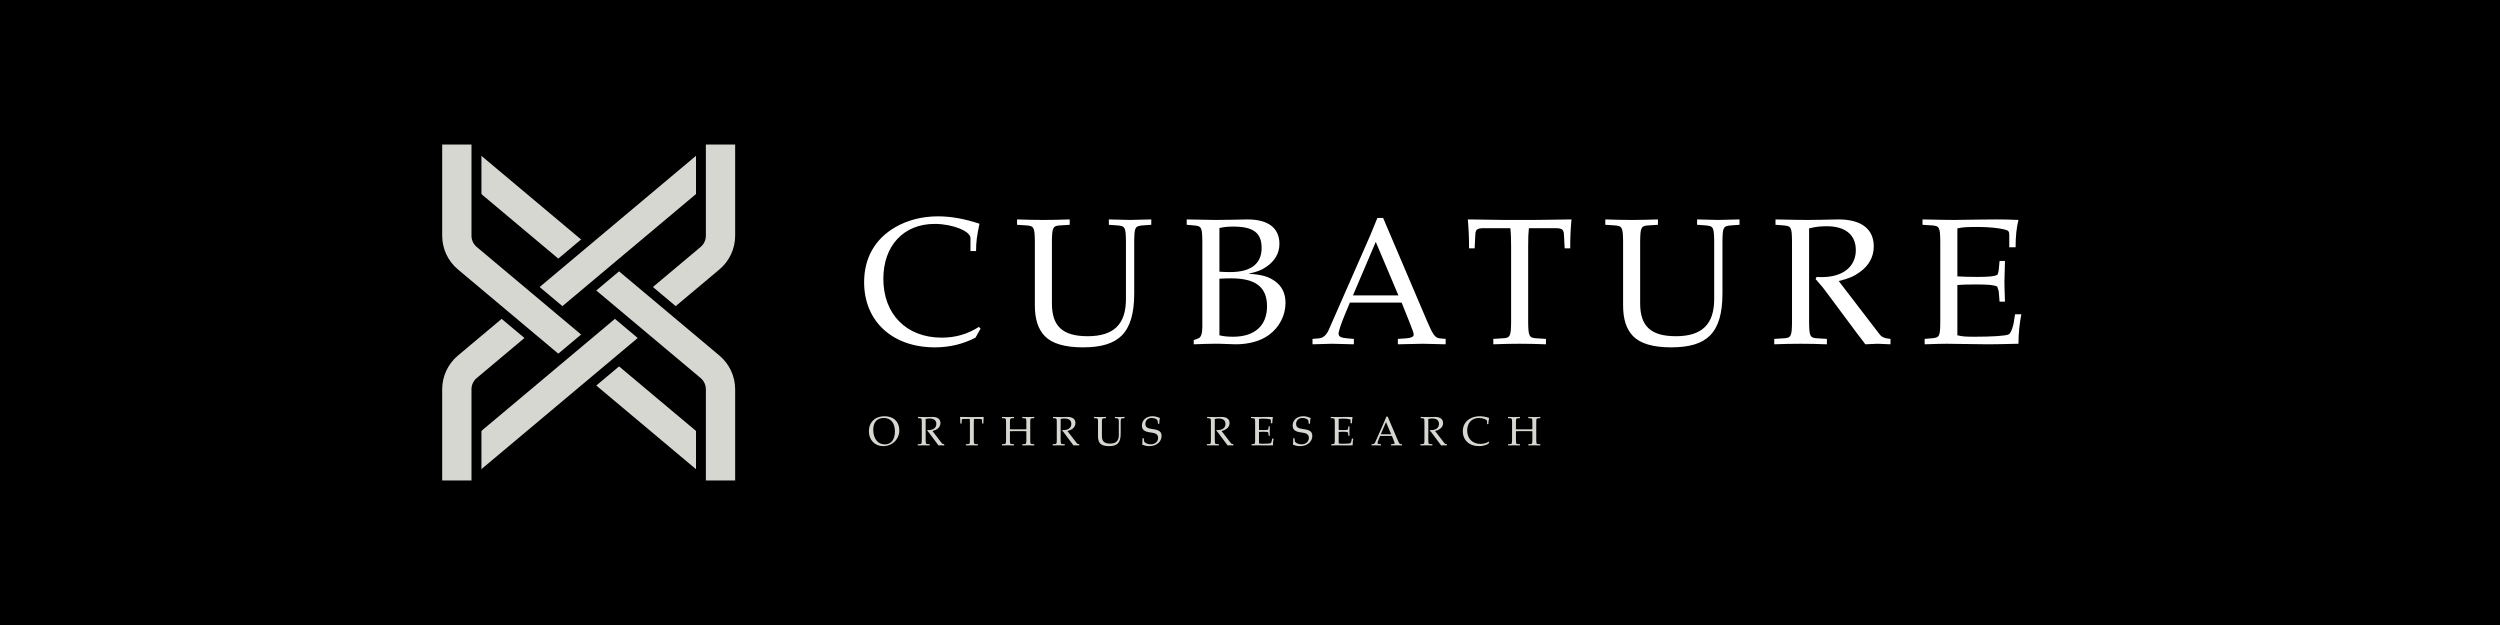
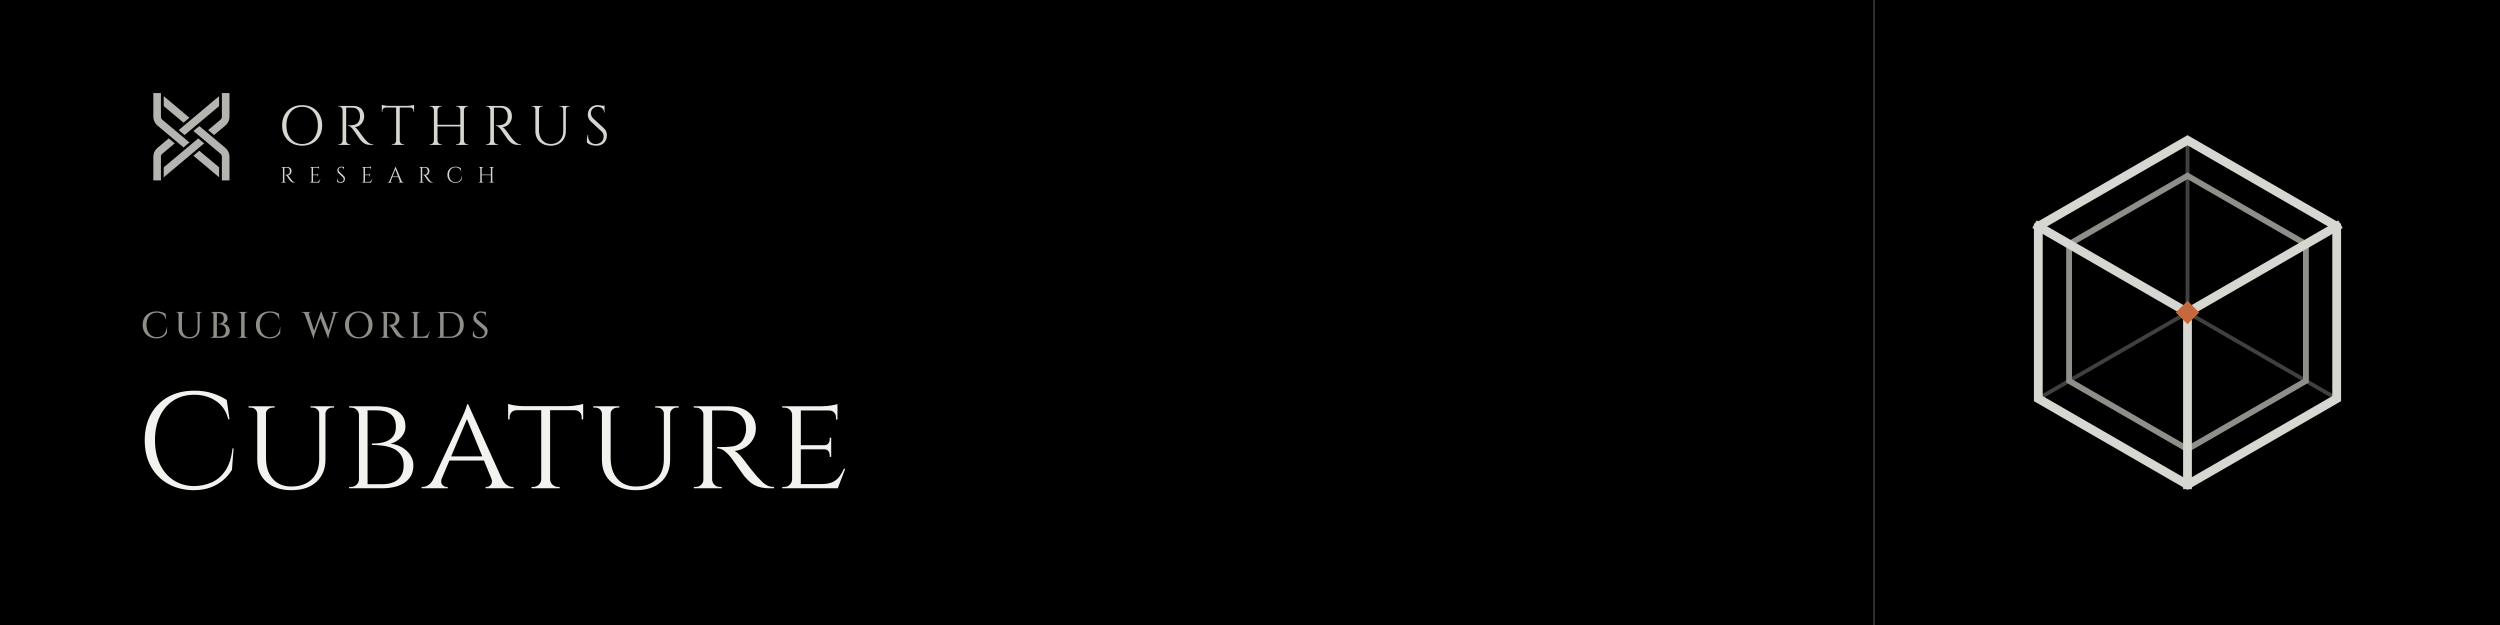
- <svg xmlns="http://www.w3.org/2000/svg" viewBox="0 0 1280 320" width="1280" height="320" role="img" aria-label="Cubature by Orthrus Research">
-   <rect width="1280" height="320" fill="#000000" />
-   <g transform="translate(301.4 160)">
-     <clipPath id="b0c">
+ <svg xmlns="http://www.w3.org/2000/svg" width="1280" height="320" viewBox="0 0 1280 320" role="img" aria-label="Cubature, by Orthrus Research">
+   <rect width="1280" height="320" fill="#000" />
+   <svg x="72" y="44" width="52" height="52" viewBox="-100 -100 200 200">
+     <clipPath id="m0c">
      <rect x="-200" y="-100" width="255" height="200" />
    </clipPath>
-     <mask id="b0m" maskUnits="userSpaceOnUse" x="-100" y="-100" width="200" height="200">
-       <rect x="-100" y="-100" width="200" height="200" fill="#fff" />
+     <mask id="m0m" maskUnits="userSpaceOnUse" x="-100" y="-100" width="200" height="200">
+       <rect x="-100" y="-100" width="200" height="200" fill="#D6D7D1" />
      <path d="M22.98 5.05L-22.98 43.62" stroke="#000" stroke-width="25" />
    </mask>
-     <g clip-path="url(#b0c)">
-       <path d="M-67.5 -86L-67.5 -39.3A15 15 0 0 0 -62.14 -27.81L106.39 113.6" fill="none" stroke="#D6D7D1" stroke-width="15" mask="url(#b0m)" />
+     <g clip-path="url(#m0c)">
+       <path d="M-67.5 -86L-67.5 -39.3A15 15 0 0 0 -62.14 -27.81L106.39 113.6" fill="none" stroke="#D6D7D1" stroke-width="15" mask="url(#m0m)" />
    </g>
-     <clipPath id="b1c">
+     <clipPath id="m1c">
      <rect x="-55" y="-100" width="255" height="200" />
    </clipPath>
-     <mask id="b1m" maskUnits="userSpaceOnUse" x="-100" y="-100" width="200" height="200">
-       <rect x="-100" y="-100" width="200" height="200" fill="#fff" />
+     <mask id="m1m" maskUnits="userSpaceOnUse" x="-100" y="-100" width="200" height="200">
+       <rect x="-100" y="-100" width="200" height="200" fill="#D6D7D1" />
      <path d="M22.98 -43.62L-22.98 -5.05" stroke="#000" stroke-width="25" />
    </mask>
-     <g clip-path="url(#b1c)">
-       <path d="M67.5 86L67.5 39.3A15 15 0 0 0 62.14 27.81L-106.39 -113.6" fill="none" stroke="#D6D7D1" stroke-width="15" mask="url(#b1m)" />
+     <g clip-path="url(#m1c)">
+       <path d="M67.5 86L67.5 39.3A15 15 0 0 0 62.14 27.81L-106.39 -113.6" fill="none" stroke="#D6D7D1" stroke-width="15" mask="url(#m1m)" />
    </g>
-     <clipPath id="b2c">
+     <clipPath id="m2c">
      <rect x="-200" y="-100" width="255" height="200" />
    </clipPath>
-     <mask id="b2m" maskUnits="userSpaceOnUse" x="-100" y="-100" width="200" height="200">
-       <rect x="-100" y="-100" width="200" height="200" fill="#fff" />
+     <mask id="m2m" maskUnits="userSpaceOnUse" x="-100" y="-100" width="200" height="200">
+       <rect x="-100" y="-100" width="200" height="200" fill="#D6D7D1" />
      <path d="M-51.98 -19.28L-6.02 19.28" stroke="#000" stroke-width="25" />
    </mask>
-     <g clip-path="url(#b2c)">
-       <path d="M-67.5 86L-67.5 39.3A15 15 0 0 1 -62.14 27.81L106.39 -113.6" fill="none" stroke="#D6D7D1" stroke-width="15" mask="url(#b2m)" />
+     <g clip-path="url(#m2c)">
+       <path d="M-67.5 86L-67.5 39.3A15 15 0 0 1 -62.14 27.81L106.39 -113.6" fill="none" stroke="#D6D7D1" stroke-width="15" mask="url(#m2m)" />
    </g>
-     <clipPath id="b3c">
+     <clipPath id="m3c">
      <rect x="-55" y="-100" width="255" height="200" />
    </clipPath>
-     <mask id="b3m" maskUnits="userSpaceOnUse" x="-100" y="-100" width="200" height="200">
-       <rect x="-100" y="-100" width="200" height="200" fill="#fff" />
+     <mask id="m3m" maskUnits="userSpaceOnUse" x="-100" y="-100" width="200" height="200">
+       <rect x="-100" y="-100" width="200" height="200" fill="#D6D7D1" />
      <path d="M6.02 -19.28L51.98 19.28" stroke="#000" stroke-width="25" />
    </mask>
-     <g clip-path="url(#b3c)">
-       <path d="M67.5 -86L67.5 -39.3A15 15 0 0 1 62.14 -27.81L-106.39 113.6" fill="none" stroke="#D6D7D1" stroke-width="15" mask="url(#b3m)" />
+     <g clip-path="url(#m3c)">
+       <path d="M67.5 -86L67.5 -39.3A15 15 0 0 1 62.14 -27.81L-106.39 113.6" fill="none" stroke="#D6D7D1" stroke-width="15" mask="url(#m3m)" />
+     </g>
+   </svg>
+   <g transform="translate(142.45 74.19)">
+     <g fill="#d6d7d1">
+       <path transform="translate(0.00 0.00) scale(0.02852 -0.02852)" d="M429,714Q536,714 617,668.5Q698,623 743.5,541Q789,459 789,350Q789,241 743.5,159Q698,77 617,31.5Q536,-14 429,-14Q323,-14 242,31.5Q161,77 115.5,159Q70,241 70,350Q70,459 115.5,541Q161,623 242,668.5Q323,714 429,714ZM429,16Q514,16 577.5,58Q641,100 676.5,175Q712,250 712,350Q712,450 676.5,525Q641,600 577.5,642Q514,684 429,684Q345,684 281.5,642Q218,600 182.5,525Q147,450 147,350Q147,250 182.5,175Q218,100 281.5,58Q345,16 429,16Z" />
+       <path transform="translate(29.03 0.00) scale(0.02852 -0.02852)" d="M189,700L330,700Q375,700 411.5,687Q448,674 473,649.5Q498,625 511.5,590.5Q525,556 525,512Q525,464 502.5,420Q480,376 441.5,348.5Q403,321 355,321Q372,314 392,292.5Q412,271 427,251Q427,251 440.5,231.5Q454,212 474.5,184Q495,156 516,129Q537,102 552,86Q572,64 592,47Q612,30 635.5,20Q659,10 688,10L688,0L633,0Q587,0 553.5,14Q520,28 497,48.5Q474,69 458,88Q455,92 441.5,111Q428,130 409.5,156.5Q391,183 373,209Q355,235 342,253.5Q329,272 327,275Q308,300 285,321Q262,342 235,342L235,352Q235,352 250.5,351.5Q266,351 288,352Q314,353 345,360Q376,367 403,389Q430,411 444,456Q447,467 449,483.5Q451,500 450,516Q449,584 415.5,624.5Q382,665 326,668Q298,670 268.5,669.5Q239,669 219,669Q199,669 199,669Q199,670 196.5,677.5Q194,685 191.5,692.5Q189,700 189,700ZM202,700L202,0L137,0L137,700L202,700ZM140,73L140,0L60,0L60,10Q60,10 66.5,10Q73,10 73,10Q99,10 117.5,28.5Q136,47 137,73L140,73ZM140,627L137,627Q136,653 117.5,671.5Q99,690 73,690Q73,690 66.5,690Q60,690 60,690L60,700L140,700L140,627ZM199,73L202,73Q202,47 221,28.5Q240,10 266,10Q266,10 272,10Q278,10 278,10L278,0L199,0L199,73Z" />
+       <path transform="translate(52.47 0.00) scale(0.02852 -0.02852)" d="M342,697L342,0L277,0L277,697L342,697ZM599,701L599,671L20,671L20,701L599,701ZM599,674L599,593L589,594L589,611Q589,636 571.5,653Q554,670 530,671L530,674L599,674ZM599,719L599,690L477,701Q499,701 523.5,704Q548,707 569,711Q590,715 599,719ZM280,73L280,0L200,0L200,10Q200,10 206.5,10Q213,10 213,10Q239,10 257.5,28.5Q276,47 277,73L280,73ZM339,73L342,73Q343,47 361.5,28.5Q380,10 406,10Q406,10 412.5,10Q419,10 419,10L419,0L339,0L339,73ZM89,674L89,671Q64,670 47,653Q30,636 30,611L30,594L20,593L20,674L89,674ZM20,719Q30,715 50.5,711Q71,707 96,704Q121,701 142,701L20,690L20,719Z" />
+       <path transform="translate(75.80 0.00) scale(0.02852 -0.02852)" d="M676,700L676,0L611,0L611,700L676,700ZM202,700L202,0L137,0L137,700L202,700ZM620,361L620,331L192,331L192,361L620,361ZM140,73L140,0L60,0L60,10Q60,10 66.5,10Q73,10 73,10Q99,10 117.5,28.5Q136,47 137,73L140,73ZM140,627L137,627Q136,653 117.5,671.5Q99,690 73,690Q73,690 66.5,690Q60,690 60,690L60,700L140,700L140,627ZM199,73L202,73Q203,47 221.5,28.5Q240,10 266,10Q266,10 272,10Q278,10 279,10L279,0L199,0L199,73ZM199,627L199,700L279,700L279,690Q278,690 272,690Q266,690 266,690Q240,690 221.5,671.5Q203,653 202,627L199,627ZM614,73L614,0L534,0L534,10Q535,10 541,10Q547,10 547,10Q573,10 592,28.5Q611,47 611,73L614,73ZM614,627L611,627Q611,653 592,671.5Q573,690 547,690Q547,690 541,690Q535,690 534,690L534,700L614,700L614,627ZM673,73L676,73Q677,47 695.5,28.5Q714,10 740,10Q740,10 746.5,10Q753,10 753,10L753,0L673,0L673,73ZM673,627L673,700L753,700L753,690Q753,690 746.5,690Q740,690 740,690Q714,690 695.5,671.5Q677,653 676,627L673,627Z" />
+       <path transform="translate(104.68 0.00) scale(0.02852 -0.02852)" d="M189,700L330,700Q375,700 411.5,687Q448,674 473,649.5Q498,625 511.5,590.5Q525,556 525,512Q525,464 502.5,420Q480,376 441.5,348.5Q403,321 355,321Q372,314 392,292.5Q412,271 427,251Q427,251 440.5,231.5Q454,212 474.5,184Q495,156 516,129Q537,102 552,86Q572,64 592,47Q612,30 635.5,20Q659,10 688,10L688,0L633,0Q587,0 553.5,14Q520,28 497,48.5Q474,69 458,88Q455,92 441.5,111Q428,130 409.5,156.5Q391,183 373,209Q355,235 342,253.5Q329,272 327,275Q308,300 285,321Q262,342 235,342L235,352Q235,352 250.5,351.5Q266,351 288,352Q314,353 345,360Q376,367 403,389Q430,411 444,456Q447,467 449,483.5Q451,500 450,516Q449,584 415.5,624.5Q382,665 326,668Q298,670 268.5,669.5Q239,669 219,669Q199,669 199,669Q199,670 196.5,677.5Q194,685 191.5,692.5Q189,700 189,700ZM202,700L202,0L137,0L137,700L202,700ZM140,73L140,0L60,0L60,10Q60,10 66.5,10Q73,10 73,10Q99,10 117.5,28.5Q136,47 137,73L140,73ZM140,627L137,627Q136,653 117.5,671.5Q99,690 73,690Q73,690 66.5,690Q60,690 60,690L60,700L140,700L140,627ZM199,73L202,73Q202,47 221,28.5Q240,10 266,10Q266,10 272,10Q278,10 278,10L278,0L199,0L199,73Z" />
+       <path transform="translate(128.27 0.00) scale(0.02852 -0.02852)" d="M184,700L184,260Q184,188 210.5,133Q237,78 285,47.5Q333,17 396,17Q463,17 513,46Q563,75 591,126.5Q619,178 619,247L619,700L666,700L666,247Q666,169 632.5,110.5Q599,52 538,19Q477,-14 396,-14Q313,-14 250.5,18.5Q188,51 153.5,109.5Q119,168 119,246L119,700L184,700ZM122,700L122,640L119,640Q119,662 103.5,676Q88,690 66,690Q66,690 58,690Q50,690 50,690L50,700L122,700ZM253,700L253,690Q253,690 245,690Q237,690 237,690Q215,690 199.5,676Q184,662 184,640L182,640L182,700L253,700ZM622,700L622,640L619,640Q619,662 603.5,676Q588,690 566,690Q566,690 558,690Q550,690 550,690L550,700L622,700ZM735,700L735,690Q735,690 727,690Q719,690 719,690Q697,690 681.5,676Q666,662 666,640L664,640L664,700L735,700Z" />
+       <path transform="translate(156.35 0.00) scale(0.02852 -0.02852)" d="M251,714Q267,714 285.5,712Q304,710 321.5,706.5Q339,703 353.5,699.5Q368,696 376,692L376,581L367,581Q367,629 334,656.5Q301,684 254,684Q199,684 165,649.5Q131,615 131,569Q131,550 139.5,524.5Q148,499 171,477L368,295Q398,267 408,235Q418,203 418,173Q418,90 367.5,38Q317,-14 231,-14Q207,-14 174.5,-9Q142,-4 111.5,8.5Q81,21 61,41Q58,57 58,81Q58,105 62,131.5Q66,158 73,180L82,180Q77,129 95,91Q113,53 147.5,33.5Q182,14 226,16Q281,19 320.5,54.5Q360,90 360,150Q360,179 350,202.5Q340,226 321,243L129,421Q99,449 87,482.5Q75,516 75,545Q75,587 95,626Q115,665 154.5,689.5Q194,714 251,714ZM376,704L376,683L300,683L300,704L376,704Z" />
    </g>
  </g>
-   <g font-family="Baskerville, 'Iowan Old Style', 'Palatino Linotype', 'Book Antiqua', Palatino, serif" text-rendering="geometricPrecision">
-     <text x="440.4" y="176" font-size="92" letter-spacing="14" fill="#FFFFFF">CUBATURE</text>
-     <text x="444.4" y="228" font-size="21" letter-spacing="8.5" fill="#D6D7D1">ORTHRUS RESEARCH</text>
+   <g transform="translate(143.29 93.48)">
+     <g fill="#d6d7d1">
+       <path transform="translate(0.00 0.00) scale(0.01141 -0.01141)" d="M189,700L330,700Q375,700 411.5,687Q448,674 473,649.5Q498,625 511.5,590.5Q525,556 525,512Q525,464 502.5,420Q480,376 441.5,348.5Q403,321 355,321Q372,314 392,292.5Q412,271 427,251Q427,251 440.5,231.5Q454,212 474.5,184Q495,156 516,129Q537,102 552,86Q572,64 592,47Q612,30 635.5,20Q659,10 688,10L688,0L633,0Q587,0 553.5,14Q520,28 497,48.5Q474,69 458,88Q455,92 441.5,111Q428,130 409.5,156.5Q391,183 373,209Q355,235 342,253.5Q329,272 327,275Q308,300 285,321Q262,342 235,342L235,352Q235,352 250.5,351.5Q266,351 288,352Q314,353 345,360Q376,367 403,389Q430,411 444,456Q447,467 449,483.5Q451,500 450,516Q449,584 415.5,624.5Q382,665 326,668Q298,670 268.5,669.5Q239,669 219,669Q199,669 199,669Q199,670 196.5,677.5Q194,685 191.5,692.5Q189,700 189,700ZM202,700L202,0L137,0L137,700L202,700ZM140,73L140,0L60,0L60,10Q60,10 66.5,10Q73,10 73,10Q99,10 117.5,28.5Q136,47 137,73L140,73ZM140,627L137,627Q136,653 117.5,671.5Q99,690 73,690Q73,690 66.5,690Q60,690 60,690L60,700L140,700L140,627ZM199,73L202,73Q202,47 221,28.5Q240,10 266,10Q266,10 272,10Q278,10 278,10L278,0L199,0L199,73Z" />
+       <path transform="translate(14.68 0.00) scale(0.01141 -0.01141)" d="M202,700L202,0L137,0L137,700L202,700ZM472,31L472,0L199,0L199,31L472,31ZM429,360L429,330L199,330L199,360L429,360ZM472,700L472,669L199,669L199,700L472,700ZM533,162L475,0L309,0L345,31Q398,31 431.5,47.5Q465,64 486,94Q507,124 523,162L533,162ZM429,332L429,266L419,266L419,281Q419,301 405,315.5Q391,330 371,330L371,332L429,332ZM429,424L429,358L371,358L371,360Q391,361 405,375.5Q419,390 419,410L419,424L429,424ZM472,672L472,592L462,592L462,610Q462,634 445,651.5Q428,669 403,670L403,672L472,672ZM472,718L472,689L350,700Q372,700 396.5,703Q421,706 442,710Q463,714 472,718ZM140,73L140,0L60,0L60,10Q60,10 66.5,10Q73,10 73,10Q99,10 117.5,28.5Q136,47 137,73L140,73ZM140,627L137,627Q137,653 118,671.5Q99,690 73,690Q73,690 67,690Q61,690 61,690L60,700L140,700L140,627Z" />
+       <path transform="translate(28.56 0.00) scale(0.01141 -0.01141)" d="M251,714Q267,714 285.5,712Q304,710 321.5,706.5Q339,703 353.5,699.5Q368,696 376,692L376,581L367,581Q367,629 334,656.5Q301,684 254,684Q199,684 165,649.5Q131,615 131,569Q131,550 139.5,524.5Q148,499 171,477L368,295Q398,267 408,235Q418,203 418,173Q418,90 367.5,38Q317,-14 231,-14Q207,-14 174.5,-9Q142,-4 111.5,8.5Q81,21 61,41Q58,57 58,81Q58,105 62,131.5Q66,158 73,180L82,180Q77,129 95,91Q113,53 147.5,33.5Q182,14 226,16Q281,19 320.5,54.5Q360,90 360,150Q360,179 350,202.5Q340,226 321,243L129,421Q99,449 87,482.5Q75,516 75,545Q75,587 95,626Q115,665 154.5,689.5Q194,714 251,714ZM376,704L376,683L300,683L300,704L376,704Z" />
+       <path transform="translate(41.28 0.00) scale(0.01141 -0.01141)" d="M202,700L202,0L137,0L137,700L202,700ZM472,31L472,0L199,0L199,31L472,31ZM429,360L429,330L199,330L199,360L429,360ZM472,700L472,669L199,669L199,700L472,700ZM533,162L475,0L309,0L345,31Q398,31 431.5,47.5Q465,64 486,94Q507,124 523,162L533,162ZM429,332L429,266L419,266L419,281Q419,301 405,315.5Q391,330 371,330L371,332L429,332ZM429,424L429,358L371,358L371,360Q391,361 405,375.5Q419,390 419,410L419,424L429,424ZM472,672L472,592L462,592L462,610Q462,634 445,651.5Q428,669 403,670L403,672L472,672ZM472,718L472,689L350,700Q372,700 396.5,703Q421,706 442,710Q463,714 472,718ZM140,73L140,0L60,0L60,10Q60,10 66.5,10Q73,10 73,10Q99,10 117.5,28.5Q136,47 137,73L140,73ZM140,627L137,627Q137,653 118,671.5Q99,690 73,690Q73,690 67,690Q61,690 61,690L60,700L140,700L140,627Z" />
+       <path transform="translate(55.16 0.00) scale(0.01141 -0.01141)" d="M359,714L655,6L570,6L339,619L359,714ZM144,73Q137,53 142,39Q147,25 158.5,17.5Q170,10 182,10L191,10L191,0L-10,0L-10,10Q-10,10 -5.5,10Q-1,10 -1,10Q22,10 46.5,24.5Q71,39 87,73L144,73ZM359,714L368,644L117,3L57,3L313,611Q313,611 318.5,623.5Q324,636 331.5,654Q339,672 344.5,689Q350,706 350,714L359,714ZM500,273L500,243L187,243L187,273L500,273ZM545,73L627,73Q642,39 667,24.5Q692,10 715,10Q715,10 719,10Q723,10 723,10L723,0L498,0L498,10L507,10Q526,10 541,26.5Q556,43 545,73Z" />
+       <path transform="translate(70.58 0.00) scale(0.01141 -0.01141)" d="M189,700L330,700Q375,700 411.5,687Q448,674 473,649.5Q498,625 511.5,590.5Q525,556 525,512Q525,464 502.5,420Q480,376 441.5,348.5Q403,321 355,321Q372,314 392,292.5Q412,271 427,251Q427,251 440.5,231.5Q454,212 474.5,184Q495,156 516,129Q537,102 552,86Q572,64 592,47Q612,30 635.5,20Q659,10 688,10L688,0L633,0Q587,0 553.5,14Q520,28 497,48.5Q474,69 458,88Q455,92 441.5,111Q428,130 409.5,156.5Q391,183 373,209Q355,235 342,253.5Q329,272 327,275Q308,300 285,321Q262,342 235,342L235,352Q235,352 250.5,351.5Q266,351 288,352Q314,353 345,360Q376,367 403,389Q430,411 444,456Q447,467 449,483.5Q451,500 450,516Q449,584 415.5,624.5Q382,665 326,668Q298,670 268.5,669.5Q239,669 219,669Q199,669 199,669Q199,670 196.5,677.5Q194,685 191.5,692.5Q189,700 189,700ZM202,700L202,0L137,0L137,700L202,700ZM140,73L140,0L60,0L60,10Q60,10 66.5,10Q73,10 73,10Q99,10 117.5,28.5Q136,47 137,73L140,73ZM140,627L137,627Q136,653 117.5,671.5Q99,690 73,690Q73,690 66.5,690Q60,690 60,690L60,700L140,700L140,627ZM199,73L202,73Q202,47 221,28.5Q240,10 266,10Q266,10 272,10Q278,10 278,10L278,0L199,0L199,73Z" />
+       <path transform="translate(85.09 0.00) scale(0.01141 -0.01141)" d="M710,292L698,135Q672,92 632.5,58.5Q593,25 539.5,5.5Q486,-14 417,-14Q313,-13 232,32Q151,77 105.5,158.5Q60,240 60,351Q60,460 105,541.5Q150,623 231.5,668.5Q313,714 423,714Q497,714 556.5,694.5Q616,675 660,646L680,505L671,505Q649,593 581,638.5Q513,684 423,684Q335,684 270.5,642.5Q206,601 170.5,526.5Q135,452 135,352Q135,252 170.5,177Q206,102 269.5,60Q333,18 417,16Q488,16 548.5,42.5Q609,69 650,129.5Q691,190 702,292L710,292Z" />
+       <path transform="translate(101.06 0.00) scale(0.01141 -0.01141)" d="M676,700L676,0L611,0L611,700L676,700ZM202,700L202,0L137,0L137,700L202,700ZM620,361L620,331L192,331L192,361L620,361ZM140,73L140,0L60,0L60,10Q60,10 66.5,10Q73,10 73,10Q99,10 117.5,28.5Q136,47 137,73L140,73ZM140,627L137,627Q136,653 117.5,671.5Q99,690 73,690Q73,690 66.5,690Q60,690 60,690L60,700L140,700L140,627ZM199,73L202,73Q203,47 221.5,28.5Q240,10 266,10Q266,10 272,10Q278,10 279,10L279,0L199,0L199,73ZM199,627L199,700L279,700L279,690Q278,690 272,690Q266,690 266,690Q240,690 221.5,671.5Q203,653 202,627L199,627ZM614,73L614,0L534,0L534,10Q535,10 541,10Q547,10 547,10Q573,10 592,28.5Q611,47 611,73L614,73ZM614,627L611,627Q611,653 592,671.5Q573,690 547,690Q547,690 541,690Q535,690 534,690L534,700L614,700L614,627ZM673,73L676,73Q677,47 695.5,28.5Q714,10 740,10Q740,10 746.5,10Q753,10 753,10L753,0L673,0L673,73ZM673,627L673,700L753,700L753,690Q753,690 746.5,690Q740,690 740,690Q714,690 695.5,671.5Q677,653 676,627L673,627Z" />
+     </g>
  </g>
+   <g transform="translate(72.00 173.00)">
+     <g fill="#8e8f88">
+       <path transform="translate(0.00 0.00) scale(0.019 -0.019)" d="M714,292L709,130Q684,89 645.5,56.5Q607,24 553,5Q499,-14 428,-14Q318,-13 233.5,31.5Q149,76 102,157.5Q55,239 55,351Q55,461 101.5,542.5Q148,624 232.5,669Q317,714 433,714Q509,714 570,695.5Q631,677 674,650L688,499L679,499Q655,591 589.5,635.5Q524,680 437,680Q351,680 289,639.5Q227,599 193,525.5Q159,452 159,352Q159,253 192.5,179Q226,105 286.5,63.5Q347,22 428,20Q501,20 559,46Q617,72 655,131.5Q693,191 706,292L714,292Z" />
+       <path transform="translate(17.23 0.00) scale(0.019 -0.019)" d="M208,700L208,260Q208,188 233.5,134Q259,80 305.5,50.5Q352,21 414,21Q479,21 527.5,49Q576,77 602.5,128Q629,179 629,247L629,700L684,700L684,249Q684,170 650.5,111Q617,52 554.5,19Q492,-14 408,-14Q317,-14 251,18.5Q185,51 150,110Q115,169 115,248L115,700L208,700ZM118,700L118,640L115,640Q115,662 99.5,676Q84,690 62,690Q62,690 54,690Q46,690 46,690L46,700L118,700ZM277,700L277,690Q277,690 269,690Q261,690 261,690Q239,690 223.5,676Q208,662 208,640L206,640L206,700L277,700ZM632,700L632,640L629,640Q629,662 613.5,676Q598,690 576,690Q576,690 568,690Q560,690 560,690L560,700L632,700ZM753,700L753,690Q753,690 745,690Q737,690 737,690Q715,690 699.5,676Q684,662 684,640L682,640L682,700L753,700Z" />
+       <path transform="translate(34.79 0.00) scale(0.019 -0.019)" d="M155,700L283,700Q354,700 405.5,680Q457,660 484.5,622.5Q512,585 512,532Q512,488 495.5,456.5Q479,425 453,406.5Q427,388 398,381Q450,374 489.5,348Q529,322 550,282Q571,242 571,190Q571,132 541.5,89Q512,46 456,23Q400,0 322,0L215,0Q215,0 215.5,10Q216,20 216,29.5Q216,39 216,39L305,39Q355,39 390.5,57Q426,75 445,111Q464,147 464,199Q464,251 445,284.5Q426,318 396,336.5Q366,355 329.5,362.5Q293,370 258,370L258,379Q281,379 307,385Q333,391 356.5,406Q380,421 394.5,449.5Q409,478 409,523Q409,570 393,601.5Q377,633 345.5,648.5Q314,664 269,664L165,664Q165,665 162.5,673.5Q160,682 157.5,691Q155,700 155,700ZM224,700L224,0L131,0L131,700L224,700ZM134,73L134,0L54,0L55,10Q57,10 61.5,10Q66,10 67,10Q93,10 112,28.5Q131,47 131,73L134,73ZM134,627L131,627Q131,653 112,671.5Q93,690 67,690Q66,690 61.5,690Q57,690 55,690L54,700L134,700L134,627Z" />
+       <path transform="translate(48.98 0.00) scale(0.019 -0.019)" d="M224,700L224,0L131,0L131,700L224,700ZM134,73L134,0L54,0L54,10Q54,10 60.5,10Q67,10 67,10Q93,10 111.5,28.5Q130,47 131,73L134,73ZM134,627L131,627Q130,653 111.5,671.5Q93,690 67,690Q67,690 60.5,690Q54,690 54,690L54,700L134,700L134,627ZM221,73L224,73Q225,47 243.5,28.5Q262,10 288,10Q288,10 294,10Q300,10 301,10L301,0L221,0L221,73ZM221,627L221,700L301,700L301,690Q300,690 294,690Q288,690 288,690Q262,690 243.5,671.5Q225,653 224,627L221,627Z" />
+       <path transform="translate(57.99 0.00) scale(0.019 -0.019)" d="M714,292L709,130Q684,89 645.5,56.5Q607,24 553,5Q499,-14 428,-14Q318,-13 233.5,31.5Q149,76 102,157.5Q55,239 55,351Q55,461 101.5,542.5Q148,624 232.5,669Q317,714 433,714Q509,714 570,695.5Q631,677 674,650L688,499L679,499Q655,591 589.5,635.5Q524,680 437,680Q351,680 289,639.5Q227,599 193,525.5Q159,452 159,352Q159,253 192.5,179Q226,105 286.5,63.5Q347,22 428,20Q501,20 559,46Q617,72 655,131.5Q693,191 706,292L714,292Z" />
+       <path transform="translate(82.63 0.00) scale(0.019 -0.019)" d="M54,694L163,694L340,145L309,-14L54,694ZM520,716L531,629L340,97Q340,97 334.5,79.5Q329,62 324,37Q319,12 318,-14L309,-14L287,85L511,716L520,716ZM520,715L733,160L702,-14L474,576L520,715ZM919,694L732,97Q732,97 727,79Q722,61 717,35.5Q712,10 712,-14L702,-14L685,85L859,694L919,694ZM840,628Q848,658 835,674Q822,690 802,690L793,690L793,700L994,700L994,690Q994,690 990,690Q986,690 986,690Q963,690 936,675.5Q909,661 898,628L840,628ZM185,628L78,628Q66,661 39.5,675.5Q13,690 -10,690Q-10,690 -14,690Q-18,690 -18,690L-18,700L232,700L232,690L223,690Q204,690 189.5,674Q175,658 185,628Z" />
+       <path transform="translate(103.44 0.00) scale(0.019 -0.019)" d="M433,714Q545,714 628.5,669Q712,624 758.5,542Q805,460 805,350Q805,240 758.5,158Q712,76 628.5,31Q545,-14 433,-14Q323,-14 239.5,31Q156,76 109.5,158Q63,240 63,350Q63,460 109.5,542Q156,624 239.5,669Q323,714 433,714ZM433,20Q514,20 573,61Q632,102 665,176Q698,250 698,350Q698,450 665,524Q632,598 573,639Q514,680 433,680Q354,680 294.5,639Q235,598 202,524Q169,450 169,350Q169,250 202,176Q235,102 294.5,61Q354,20 433,20Z" />
+       <path transform="translate(121.90 0.00) scale(0.019 -0.019)" d="M212,700L349,700Q394,700 433,688Q472,676 499.5,652.5Q527,629 543,594Q559,559 559,512Q559,466 538,422.5Q517,379 479.5,351Q442,323 391,321Q413,313 435,290Q457,267 473,245Q473,244 485.5,226Q498,208 517,181.5Q536,155 555.5,129Q575,103 590,86Q610,62 629.5,45.5Q649,29 671.5,19.5Q694,10 722,10L722,0L652,0Q604,0 567,12.5Q530,25 503,46.5Q476,68 457,93Q453,100 440.5,119Q428,138 412.5,162.5Q397,187 382,211Q367,235 356,252.5Q345,270 342,275Q325,302 304,321.5Q283,341 258,342L258,352Q259,352 272.5,351.5Q286,351 304,352Q330,353 359.5,361Q389,369 413.5,392Q438,415 450,460Q453,470 454.5,485Q456,500 455,516Q454,585 420.5,623.5Q387,662 333,664Q310,666 285,665.5Q260,665 242,665Q224,665 222,665Q222,666 219.5,674.5Q217,683 214.5,691.5Q212,700 212,700ZM225,700L225,0L132,0L132,700L225,700ZM135,73L135,0L55,0L55,10Q55,10 61.5,10Q68,10 68,10Q94,10 112.5,28.5Q131,47 132,73L135,73ZM135,627L132,627Q131,653 112.5,671.5Q94,690 68,690Q68,690 61.5,690Q55,690 55,690L55,700L135,700L135,627ZM222,73L225,73Q225,47 244,28.5Q263,10 289,10Q290,10 295.5,10Q301,10 301,10L301,0L222,0L222,73Z" />
+       <path transform="translate(137.41 0.00) scale(0.019 -0.019)" d="M224,700L224,0L131,0L131,700L224,700ZM492,35L500,0L221,0L221,35L492,35ZM557,176L503,0L327,0L363,35Q415,35 450,52.5Q485,70 508,102Q531,134 547,176L557,176ZM134,73L134,0L54,0L54,10Q54,10 60.5,10Q67,10 67,10Q93,10 111.5,28.5Q130,47 131,73L134,73ZM134,627L131,627Q130,653 111.5,671.5Q93,690 67,690Q67,690 60.5,690Q54,690 54,690L54,700L134,700L134,627ZM221,627L221,700L301,700L301,690Q300,690 294,690Q288,690 288,690Q262,690 243.5,671.5Q225,653 224,627L221,627Z" />
+       <path transform="translate(150.86 0.00) scale(0.019 -0.019)" d="M401,700Q512,700 594,657Q676,614 722,535Q768,456 768,350Q768,244 722,165.5Q676,87 594,43.5Q512,0 401,0L179,0L178,34Q188,34 212.5,34Q237,34 269,34Q301,34 330,34Q359,34 378,34Q397,34 397,34Q478,34 538,73Q598,112 631,183Q664,254 664,350Q664,446 631,517Q598,588 538,627Q478,666 397,666Q397,666 377,666Q357,666 326.5,666Q296,666 263.5,666Q231,666 204.5,666Q178,666 168,666L168,700L401,700ZM224,700L224,0L131,0L131,700L224,700ZM134,73L134,0L54,0L54,10Q54,10 60.5,10Q67,10 67,10Q93,10 111.5,28.5Q130,47 131,73L134,73ZM134,627L131,627Q131,653 112,671.5Q93,690 67,690Q67,690 61,690Q55,690 55,690L54,700L134,700L134,627Z" />
+       <path transform="translate(168.99 0.00) scale(0.019 -0.019)" d="M260,714Q277,714 299,712Q321,710 343.5,706.5Q366,703 383.5,699.5Q401,696 409,692L405,573L396,573Q396,622 361,651Q326,680 273,680Q217,680 182.5,647.5Q148,615 148,571Q147,549 159.5,524.5Q172,500 198,479L393,316Q428,289 442.5,253.5Q457,218 456,180Q454,92 397,39Q340,-14 243,-14Q212,-14 176.5,-8Q141,-2 110,10.5Q79,23 60,43Q55,61 55.5,87.5Q56,114 61.5,142Q67,170 76,192L85,192Q80,141 99.5,101Q119,61 156.5,39.5Q194,18 243,20Q302,22 340.5,56.5Q379,91 379,147Q379,176 366,200Q353,224 326,243L140,401Q102,429 86,467Q70,505 72,543Q74,588 96,627.5Q118,667 159.5,690.5Q201,714 260,714ZM409,704L409,683L319,683L319,704L409,704Z" />
+     </g>
+   </g>
+   <g transform="translate(69.90 250.00)">
+     <g fill="#f2f2ee">
+       <path transform="translate(0.00 0.00) scale(0.07 -0.07)" d="M710,292L698,135Q672,92 632.5,58.5Q593,25 539.5,5.5Q486,-14 417,-14Q313,-13 232,32Q151,77 105.5,158.5Q60,240 60,351Q60,460 105,541.5Q150,623 231.5,668.5Q313,714 423,714Q497,714 556.5,694.5Q616,675 660,646L680,505L671,505Q649,593 581,638.5Q513,684 423,684Q335,684 270.5,642.5Q206,601 170.5,526.5Q135,452 135,352Q135,252 170.5,177Q206,102 269.5,60Q333,18 417,16Q488,16 548.5,42.5Q609,69 650,129.5Q691,190 702,292L710,292Z" />
+       <path transform="translate(54.60 0.00) scale(0.07 -0.07)" d="M167,600L167,222Q167,125 216.5,69Q266,13 352,13Q447,13 501.5,66Q556,119 556,211L556,600L602,600L602,211Q602,107 535.5,46.5Q469,-14 353,-14Q238,-14 170.5,46Q103,106 103,210L103,600L167,600ZM105,600L105,547L103,547Q102,565 88.5,577.5Q75,590 55,590Q55,590 47.5,590Q40,590 40,590L40,600L105,600ZM230,600L230,590Q230,590 222.5,590Q215,590 215,590Q196,590 181.5,577.5Q167,565 167,547L165,547L165,600L230,600ZM558,600L558,547L556,547Q556,565 542,577.5Q528,590 508,590Q508,590 500.5,590Q493,590 493,590L493,600L558,600ZM665,600L665,590Q665,590 657.5,590Q650,590 650,590Q631,590 617,577.5Q603,565 602,547L600,547L600,600L665,600Z" />
+       <path transform="translate(105.00 0.00) scale(0.07 -0.07)" d="M140,600L259,600Q286,600 321.5,595Q357,590 390,575Q423,560 445,530Q467,500 467,450Q467,420 451,394Q435,368 410,350.5Q385,333 357,326Q406,321 443.5,298.5Q481,276 503,242Q525,208 525,168Q525,119 504.5,86.5Q484,54 451,35Q418,16 379,8Q340,0 303,0L181,0Q181,0 181.5,7.5Q182,15 182,22.5Q182,30 182,30L302,30Q345,30 379.5,44.5Q414,59 434,90Q454,121 454,168Q454,216 433,245.5Q412,275 378,290.5Q344,306 303,311.5Q262,317 221,317L221,327Q248,327 279,331Q310,335 336.5,347.5Q363,360 380,384.5Q397,409 397,450Q397,513 360,541.5Q323,570 258,570L149,570Q149,571 146.5,578.5Q144,586 142,593Q140,600 140,600ZM190,600L190,0L127,0L127,600L190,600ZM130,64L130,0L55,0L55,10Q55,10 61,10Q67,10 67,10Q93,10 109.5,26Q126,42 127,64L130,64ZM130,536L127,536Q126,560 109.5,575Q93,590 67,590Q67,590 61,590Q55,590 55,590L55,600L130,600L130,536Z" />
+       <path transform="translate(146.30 0.00) scale(0.07 -0.07)" d="M336,614L611,6L532,6L319,525L336,614ZM143,73Q132,43 146,26.5Q160,10 178,10L186,10L186,0L-5,0L-5,10Q-5,10 -1,10Q3,10 3,10Q24,10 46,24.5Q68,39 84,73L143,73ZM336,614L343,545L114,3L51,3L288,511Q288,511 293.5,523Q299,535 306.5,552.5Q314,570 320,587Q326,604 327,614L336,614ZM454,233L454,203L189,203L189,233L454,233ZM505,73L581,73Q596,39 618,24.5Q640,10 660,10Q660,10 664,10Q668,10 668,10L668,0L463,0L463,10L471,10Q488,10 502,26.5Q516,43 505,73Z" />
+       <path transform="translate(189.21 0.00) scale(0.07 -0.07)" d="M322,597L322,0L257,0L257,597L322,597ZM564,601L564,571L15,571L15,601L564,601ZM564,573L564,504L553,504L553,520Q553,541 539.5,555.5Q526,570 503,571L503,573L564,573ZM564,617L564,591L452,601Q472,601 494.5,603.5Q517,606 536,610Q555,614 564,617ZM259,64L259,0L186,0L186,10Q187,10 192.5,10Q198,10 198,10Q222,10 239,26Q256,42 257,64L259,64ZM319,64L322,64Q323,42 340,26Q357,10 381,10Q381,10 386.5,10Q392,10 392,10L392,0L319,0L319,64ZM76,573L76,571Q53,570 39.5,555.5Q26,541 26,520L26,504L15,504L15,573L76,573ZM15,617Q24,614 42.5,610Q61,606 84,603.5Q107,601 127,601L15,591L15,617Z" />
+       <path transform="translate(231.07 0.00) scale(0.07 -0.07)" d="M167,600L167,222Q167,125 216.5,69Q266,13 352,13Q447,13 501.5,66Q556,119 556,211L556,600L602,600L602,211Q602,107 535.5,46.5Q469,-14 353,-14Q238,-14 170.5,46Q103,106 103,210L103,600L167,600ZM105,600L105,547L103,547Q102,565 88.5,577.5Q75,590 55,590Q55,590 47.5,590Q40,590 40,590L40,600L105,600ZM230,600L230,590Q230,590 222.5,590Q215,590 215,590Q196,590 181.5,577.5Q167,565 167,547L165,547L165,600L230,600ZM558,600L558,547L556,547Q556,565 542,577.5Q528,590 508,590Q508,590 500.5,590Q493,590 493,590L493,600L558,600ZM665,600L665,590Q665,590 657.5,590Q650,590 650,590Q631,590 617,577.5Q603,565 602,547L600,547L600,600L665,600Z" />
+       <path transform="translate(281.47 0.00) scale(0.07 -0.07)" d="M177,600L306,600Q353,600 390.5,589Q428,578 454.5,557Q481,536 495,506Q509,476 509,438Q509,396 489,360Q469,324 433.5,301Q398,278 353,273Q370,266 392.5,242Q415,218 431,195Q431,195 444,177.5Q457,160 477.5,134.5Q498,109 518,86Q539,63 556.5,46Q574,29 594.5,19.5Q615,10 642,10L642,0L611,0Q556,0 520.5,14Q485,28 463,48.5Q441,69 425,88Q421,93 406.5,113.5Q392,134 375,158Q358,182 344,201.5Q330,221 327,225Q307,251 281,271.5Q255,292 226,292L226,302Q226,302 242,301.5Q258,301 283,302Q311,303 339,306.5Q367,310 391.5,328Q416,346 430,388Q434,399 436,414Q438,429 437,445Q436,473 426.5,495Q417,517 399.5,533Q382,549 358,558Q334,567 304,568Q257,570 222,569Q187,568 187,569Q187,570 184.5,577.5Q182,585 179.5,592.5Q177,600 177,600ZM189,600L189,0L125,0L125,600L189,600ZM128,64L140,0L55,0L55,10Q55,10 62,10Q69,10 69,10Q93,10 109,26Q125,42 126,64L128,64ZM128,537L126,537Q125,560 109,575Q93,590 69,590Q69,590 62,590Q55,590 55,590L55,600L140,600L128,537ZM186,64L189,64Q190,42 206,26Q222,10 246,10Q246,10 252.5,10Q259,10 259,10L260,0L174,0L186,64Z" />
+       <path transform="translate(326.76 0.00) scale(0.07 -0.07)" d="M191,600L191,0L127,0L127,600L191,600ZM460,31L458,0L189,0L189,31L460,31ZM413,315L413,285L189,285L189,315L413,315ZM459,600L459,569L189,569L189,600L459,600ZM516,143L461,0L309,0L343,31Q393,31 423.5,45.5Q454,60 473,85.5Q492,111 506,143L516,143ZM413,287L413,230L402,230L402,243Q402,260 392,272.5Q382,285 361,285L361,287L413,287ZM413,370L413,313L361,313L361,315Q382,315 392,327.5Q402,340 402,357L402,370L413,370ZM459,572L459,503L448,503L448,518Q448,539 434.5,554Q421,569 398,569L398,572L459,572ZM459,616L459,590L345,600Q376,600 411,605.5Q446,611 459,616ZM129,64L142,0L55,0L55,10Q55,10 62,10Q69,10 69,10Q94,10 110,26Q126,42 127,64L129,64ZM129,537L127,537Q126,560 110,575Q94,590 69,590Q69,590 62,590Q55,590 55,590L55,600L142,600L129,537Z" />
+     </g>
+   </g>
+   <rect x="959" y="0" width="1" height="320" fill="rgba(214,215,209,0.22)" />
+   <path d="M1120 160L1120 71.8" fill="none" stroke="rgba(214,215,209,0.3)" stroke-width="2" stroke-linecap="square" stroke-linejoin="miter" stroke-miterlimit="4" />
+   <path d="M1120 160L1196.38 204.1" fill="none" stroke="rgba(214,215,209,0.3)" stroke-width="2" stroke-linecap="square" stroke-linejoin="miter" stroke-miterlimit="4" />
+   <path d="M1120 160L1043.62 204.1" fill="none" stroke="rgba(214,215,209,0.3)" stroke-width="2" stroke-linecap="square" stroke-linejoin="miter" stroke-miterlimit="4" />
+   <path d="M1120 90L1180.63 125L1180.63 195L1120 230L1059.37 195L1059.37 125Z" fill="none" stroke="#8e8f88" stroke-width="3" stroke-linecap="square" stroke-linejoin="miter" stroke-miterlimit="4" />
+   <path d="M1120 160L1043.62 115.9" fill="none" stroke="#d6d7d1" stroke-width="4.5" stroke-linecap="square" stroke-linejoin="miter" stroke-miterlimit="4" />
+   <path d="M1120 160L1196.38 115.9" fill="none" stroke="#d6d7d1" stroke-width="4.5" stroke-linecap="square" stroke-linejoin="miter" stroke-miterlimit="4" />
+   <path d="M1120 160L1120 248.2" fill="none" stroke="#d6d7d1" stroke-width="4.5" stroke-linecap="square" stroke-linejoin="miter" stroke-miterlimit="4" />
+   <path d="M1120 71.8L1196.38 115.9L1196.38 204.1L1120 248.2L1043.62 204.1L1043.62 115.9Z" fill="none" stroke="#d6d7d1" stroke-width="4.5" stroke-linecap="square" stroke-linejoin="miter" stroke-miterlimit="4" />
+   <path d="M1120 154L1126 160L1120 166L1114 160Z" fill="#c4693d" />
</svg>
